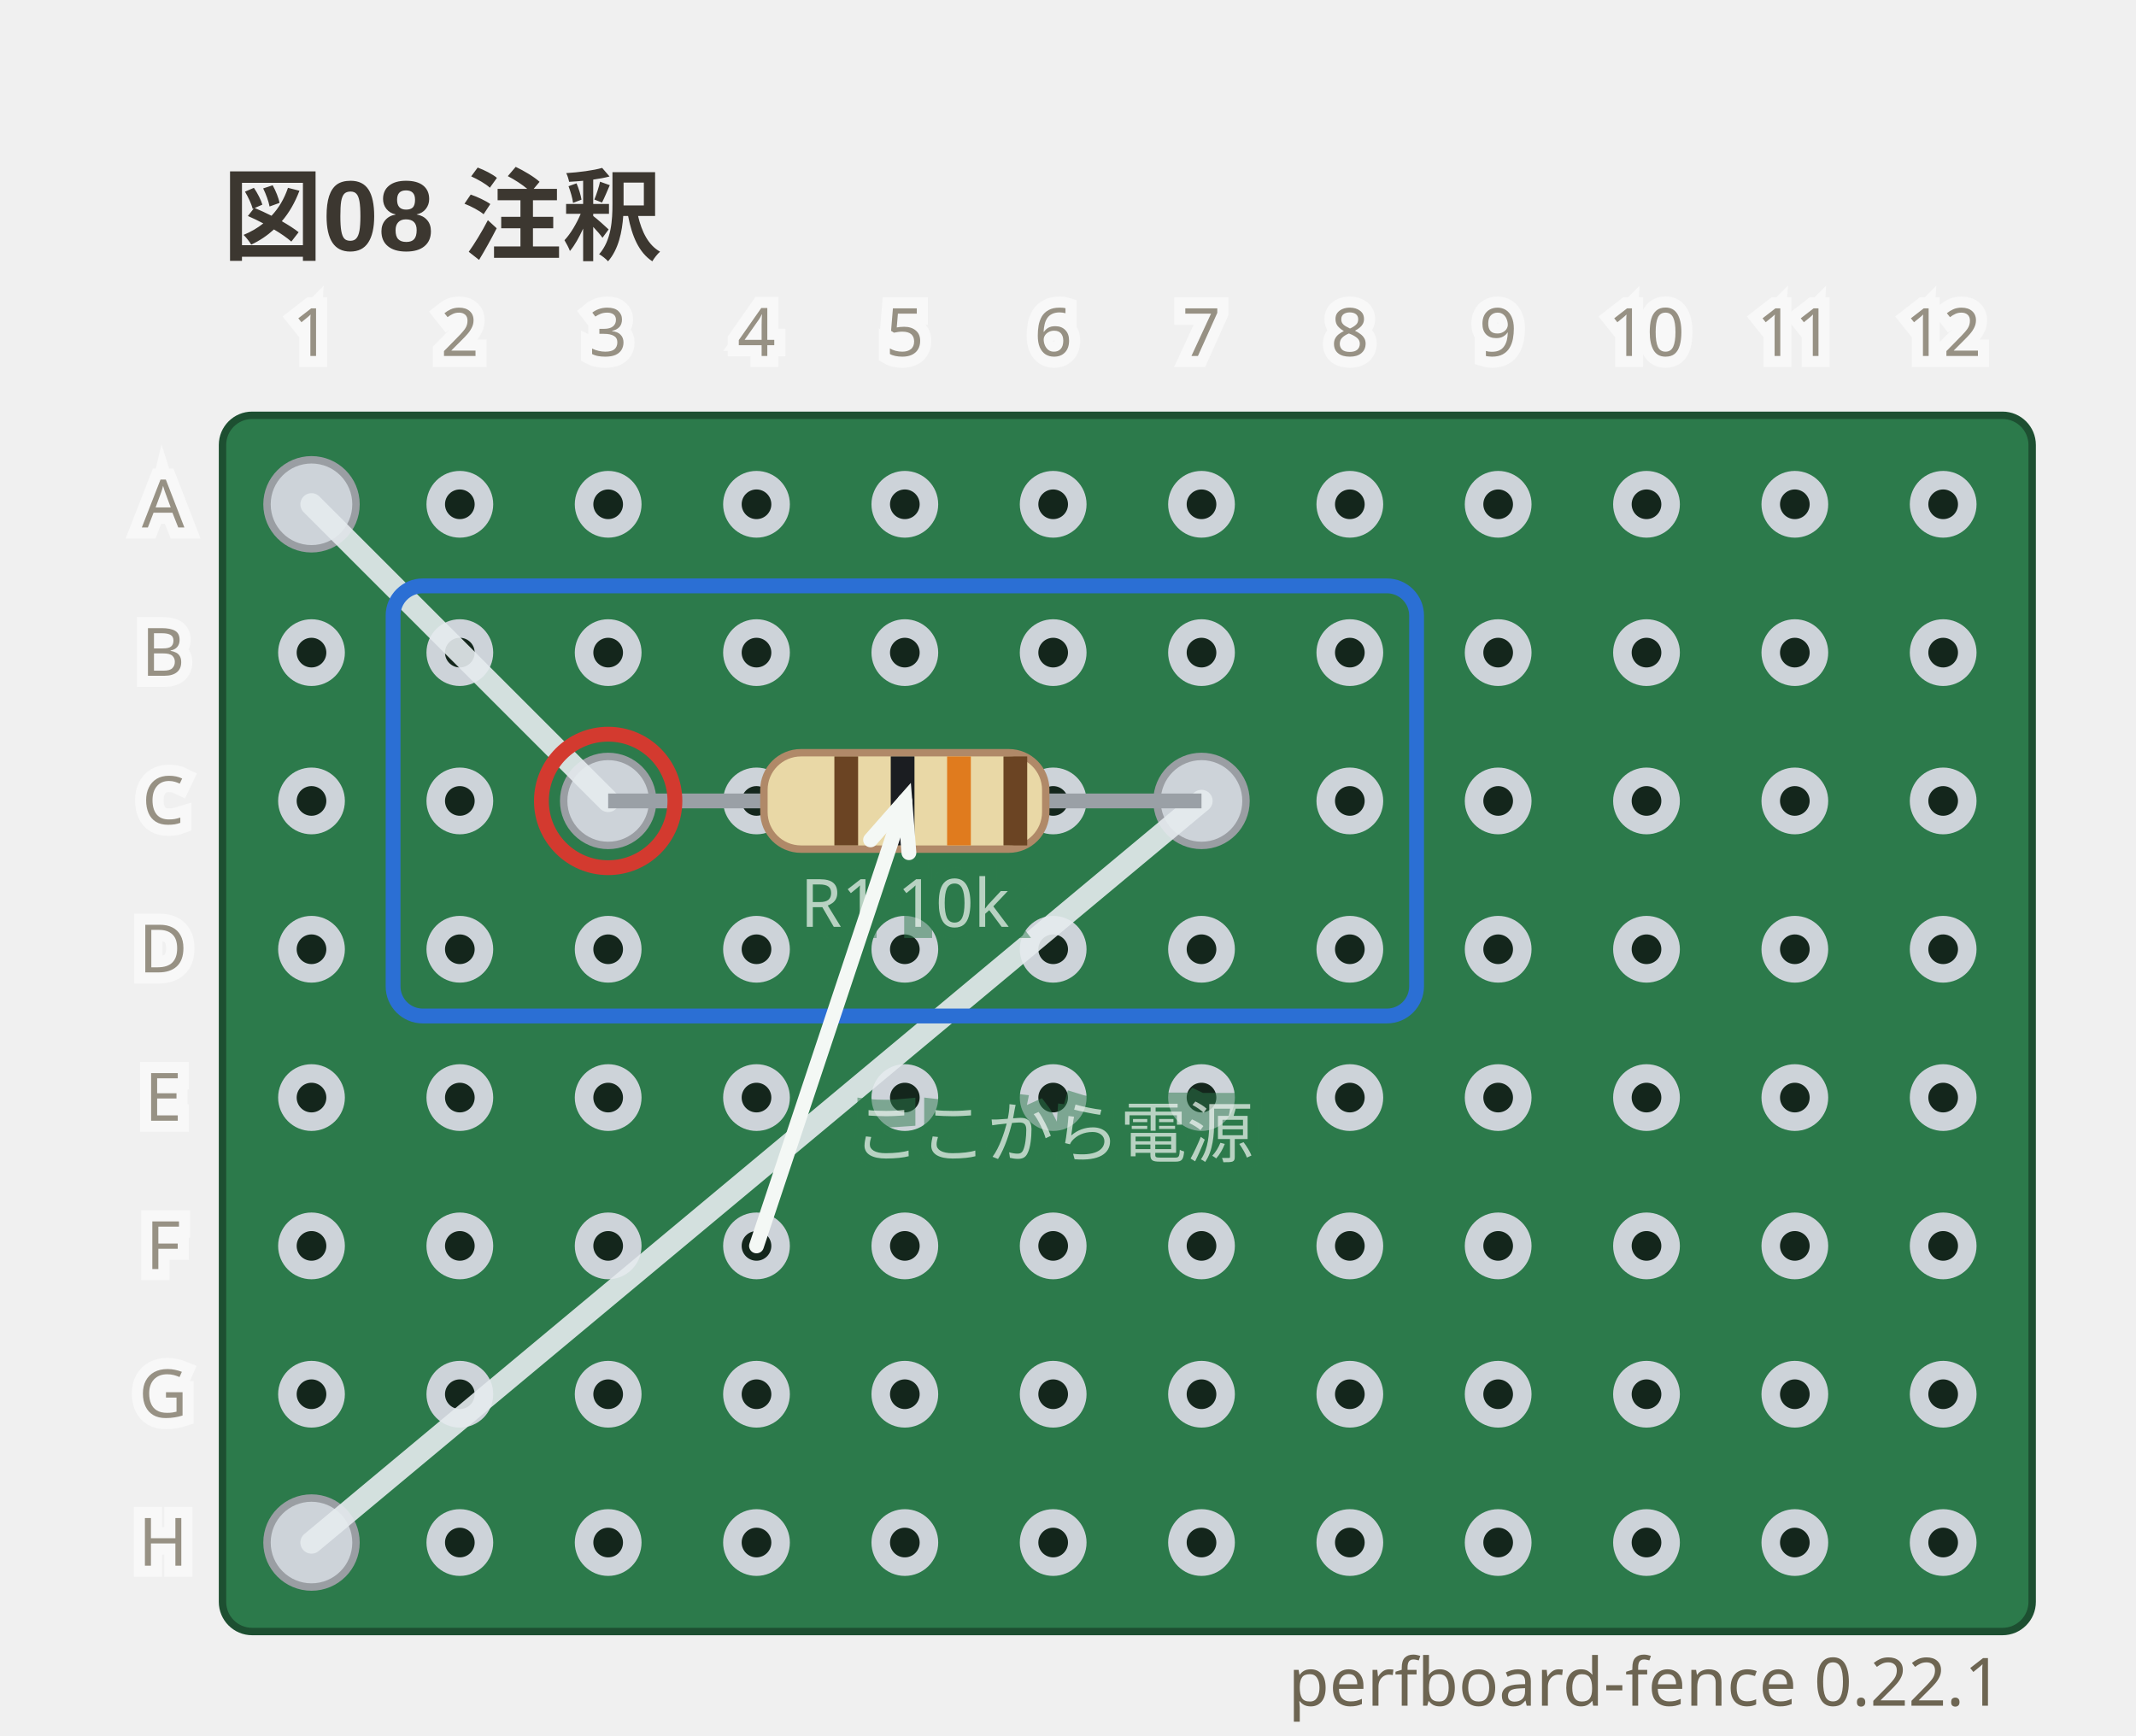
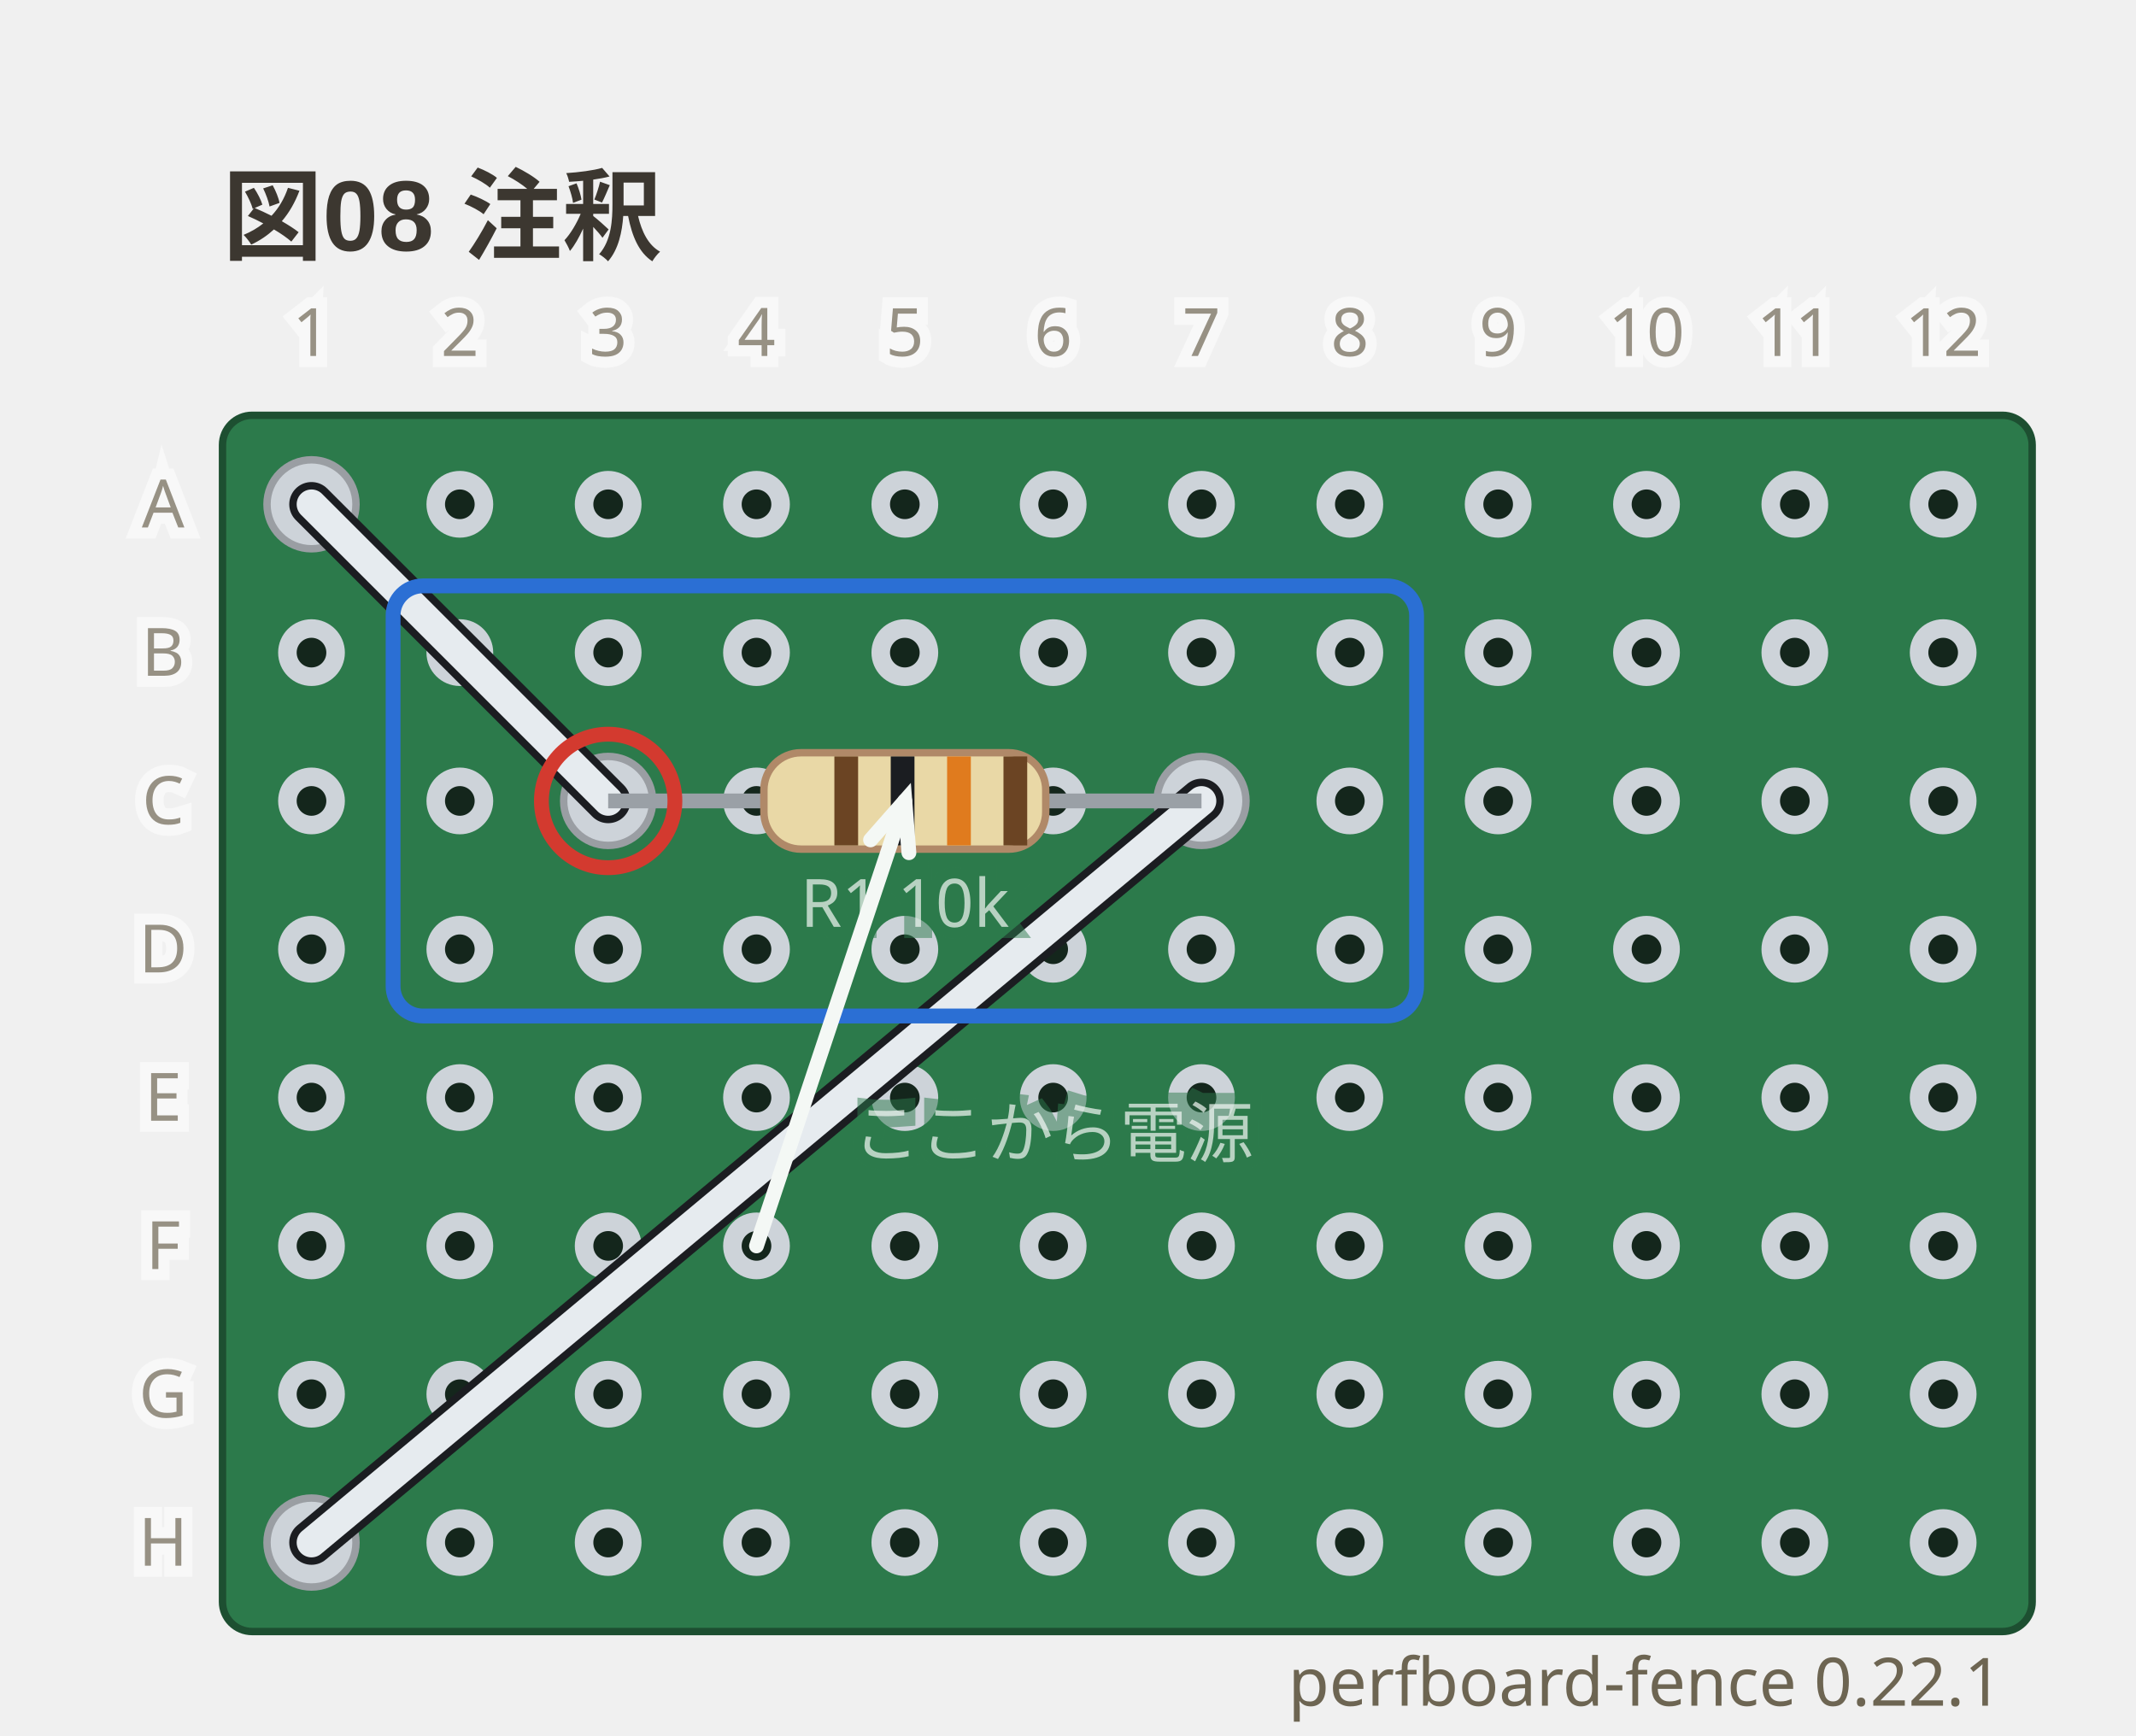
<svg xmlns="http://www.w3.org/2000/svg" viewBox="0 0 288 234" width="288" height="234" data-perfboard-fence="0.22.1" role="img">
  <text x="30" y="34" text-anchor="start" font-family="'Segoe UI', 'Helvetica Neue', Arial, 'Noto Sans', 'Hiragino Sans', 'Yu Gothic UI', 'Noto Sans CJK JP', sans-serif" fill="#3c3730" font-size="13.5" font-weight="600">図08 注釈</text>
  <rect x="30" y="56" width="244" height="164" rx="4" fill="#2c7a4b" stroke="#1d4f31" stroke-width="1" />
  <circle cx="42" cy="68" r="3.25" fill="#14261c" stroke="#cdd3d9" stroke-width="2.5" />
  <circle cx="62" cy="68" r="3.25" fill="#14261c" stroke="#cdd3d9" stroke-width="2.5" />
  <circle cx="82" cy="68" r="3.25" fill="#14261c" stroke="#cdd3d9" stroke-width="2.5" />
  <circle cx="102" cy="68" r="3.25" fill="#14261c" stroke="#cdd3d9" stroke-width="2.5" />
  <circle cx="122" cy="68" r="3.25" fill="#14261c" stroke="#cdd3d9" stroke-width="2.5" />
  <circle cx="142" cy="68" r="3.25" fill="#14261c" stroke="#cdd3d9" stroke-width="2.5" />
  <circle cx="162" cy="68" r="3.25" fill="#14261c" stroke="#cdd3d9" stroke-width="2.5" />
  <circle cx="182" cy="68" r="3.25" fill="#14261c" stroke="#cdd3d9" stroke-width="2.5" />
  <circle cx="202" cy="68" r="3.25" fill="#14261c" stroke="#cdd3d9" stroke-width="2.5" />
  <circle cx="222" cy="68" r="3.25" fill="#14261c" stroke="#cdd3d9" stroke-width="2.5" />
  <circle cx="242" cy="68" r="3.25" fill="#14261c" stroke="#cdd3d9" stroke-width="2.5" />
  <circle cx="262" cy="68" r="3.25" fill="#14261c" stroke="#cdd3d9" stroke-width="2.5" />
  <circle cx="42" cy="88" r="3.25" fill="#14261c" stroke="#cdd3d9" stroke-width="2.5" />
  <circle cx="62" cy="88" r="3.25" fill="#14261c" stroke="#cdd3d9" stroke-width="2.5" />
  <circle cx="82" cy="88" r="3.25" fill="#14261c" stroke="#cdd3d9" stroke-width="2.5" />
  <circle cx="102" cy="88" r="3.25" fill="#14261c" stroke="#cdd3d9" stroke-width="2.5" />
  <circle cx="122" cy="88" r="3.25" fill="#14261c" stroke="#cdd3d9" stroke-width="2.5" />
  <circle cx="142" cy="88" r="3.25" fill="#14261c" stroke="#cdd3d9" stroke-width="2.5" />
  <circle cx="162" cy="88" r="3.25" fill="#14261c" stroke="#cdd3d9" stroke-width="2.5" />
  <circle cx="182" cy="88" r="3.25" fill="#14261c" stroke="#cdd3d9" stroke-width="2.5" />
  <circle cx="202" cy="88" r="3.25" fill="#14261c" stroke="#cdd3d9" stroke-width="2.5" />
  <circle cx="222" cy="88" r="3.25" fill="#14261c" stroke="#cdd3d9" stroke-width="2.5" />
  <circle cx="242" cy="88" r="3.25" fill="#14261c" stroke="#cdd3d9" stroke-width="2.5" />
  <circle cx="262" cy="88" r="3.25" fill="#14261c" stroke="#cdd3d9" stroke-width="2.5" />
  <circle cx="42" cy="108" r="3.25" fill="#14261c" stroke="#cdd3d9" stroke-width="2.5" />
  <circle cx="62" cy="108" r="3.25" fill="#14261c" stroke="#cdd3d9" stroke-width="2.5" />
  <circle cx="82" cy="108" r="3.25" fill="#14261c" stroke="#cdd3d9" stroke-width="2.5" />
  <circle cx="102" cy="108" r="3.25" fill="#14261c" stroke="#cdd3d9" stroke-width="2.5" />
  <circle cx="122" cy="108" r="3.25" fill="#14261c" stroke="#cdd3d9" stroke-width="2.5" />
  <circle cx="142" cy="108" r="3.25" fill="#14261c" stroke="#cdd3d9" stroke-width="2.5" />
  <circle cx="162" cy="108" r="3.25" fill="#14261c" stroke="#cdd3d9" stroke-width="2.5" />
  <circle cx="182" cy="108" r="3.25" fill="#14261c" stroke="#cdd3d9" stroke-width="2.5" />
  <circle cx="202" cy="108" r="3.25" fill="#14261c" stroke="#cdd3d9" stroke-width="2.5" />
  <circle cx="222" cy="108" r="3.25" fill="#14261c" stroke="#cdd3d9" stroke-width="2.5" />
  <circle cx="242" cy="108" r="3.25" fill="#14261c" stroke="#cdd3d9" stroke-width="2.5" />
  <circle cx="262" cy="108" r="3.25" fill="#14261c" stroke="#cdd3d9" stroke-width="2.5" />
  <circle cx="42" cy="128" r="3.25" fill="#14261c" stroke="#cdd3d9" stroke-width="2.5" />
  <circle cx="62" cy="128" r="3.25" fill="#14261c" stroke="#cdd3d9" stroke-width="2.5" />
  <circle cx="82" cy="128" r="3.25" fill="#14261c" stroke="#cdd3d9" stroke-width="2.5" />
  <circle cx="102" cy="128" r="3.25" fill="#14261c" stroke="#cdd3d9" stroke-width="2.5" />
  <circle cx="122" cy="128" r="3.25" fill="#14261c" stroke="#cdd3d9" stroke-width="2.5" />
  <circle cx="142" cy="128" r="3.25" fill="#14261c" stroke="#cdd3d9" stroke-width="2.5" />
  <circle cx="162" cy="128" r="3.25" fill="#14261c" stroke="#cdd3d9" stroke-width="2.5" />
  <circle cx="182" cy="128" r="3.25" fill="#14261c" stroke="#cdd3d9" stroke-width="2.5" />
  <circle cx="202" cy="128" r="3.25" fill="#14261c" stroke="#cdd3d9" stroke-width="2.5" />
  <circle cx="222" cy="128" r="3.25" fill="#14261c" stroke="#cdd3d9" stroke-width="2.5" />
  <circle cx="242" cy="128" r="3.25" fill="#14261c" stroke="#cdd3d9" stroke-width="2.5" />
  <circle cx="262" cy="128" r="3.25" fill="#14261c" stroke="#cdd3d9" stroke-width="2.5" />
  <circle cx="42" cy="148" r="3.25" fill="#14261c" stroke="#cdd3d9" stroke-width="2.5" />
  <circle cx="62" cy="148" r="3.25" fill="#14261c" stroke="#cdd3d9" stroke-width="2.5" />
  <circle cx="82" cy="148" r="3.25" fill="#14261c" stroke="#cdd3d9" stroke-width="2.5" />
  <circle cx="102" cy="148" r="3.25" fill="#14261c" stroke="#cdd3d9" stroke-width="2.5" />
  <circle cx="122" cy="148" r="3.25" fill="#14261c" stroke="#cdd3d9" stroke-width="2.5" />
  <circle cx="142" cy="148" r="3.25" fill="#14261c" stroke="#cdd3d9" stroke-width="2.5" />
  <circle cx="162" cy="148" r="3.25" fill="#14261c" stroke="#cdd3d9" stroke-width="2.5" />
  <circle cx="182" cy="148" r="3.25" fill="#14261c" stroke="#cdd3d9" stroke-width="2.5" />
  <circle cx="202" cy="148" r="3.25" fill="#14261c" stroke="#cdd3d9" stroke-width="2.5" />
  <circle cx="222" cy="148" r="3.25" fill="#14261c" stroke="#cdd3d9" stroke-width="2.5" />
  <circle cx="242" cy="148" r="3.25" fill="#14261c" stroke="#cdd3d9" stroke-width="2.5" />
  <circle cx="262" cy="148" r="3.25" fill="#14261c" stroke="#cdd3d9" stroke-width="2.5" />
  <circle cx="42" cy="168" r="3.25" fill="#14261c" stroke="#cdd3d9" stroke-width="2.5" />
  <circle cx="62" cy="168" r="3.25" fill="#14261c" stroke="#cdd3d9" stroke-width="2.5" />
  <circle cx="82" cy="168" r="3.25" fill="#14261c" stroke="#cdd3d9" stroke-width="2.5" />
  <circle cx="102" cy="168" r="3.25" fill="#14261c" stroke="#cdd3d9" stroke-width="2.5" />
  <circle cx="122" cy="168" r="3.25" fill="#14261c" stroke="#cdd3d9" stroke-width="2.5" />
  <circle cx="142" cy="168" r="3.25" fill="#14261c" stroke="#cdd3d9" stroke-width="2.5" />
  <circle cx="162" cy="168" r="3.25" fill="#14261c" stroke="#cdd3d9" stroke-width="2.5" />
  <circle cx="182" cy="168" r="3.25" fill="#14261c" stroke="#cdd3d9" stroke-width="2.5" />
  <circle cx="202" cy="168" r="3.25" fill="#14261c" stroke="#cdd3d9" stroke-width="2.5" />
  <circle cx="222" cy="168" r="3.25" fill="#14261c" stroke="#cdd3d9" stroke-width="2.5" />
  <circle cx="242" cy="168" r="3.25" fill="#14261c" stroke="#cdd3d9" stroke-width="2.5" />
  <circle cx="262" cy="168" r="3.25" fill="#14261c" stroke="#cdd3d9" stroke-width="2.5" />
  <circle cx="42" cy="188" r="3.25" fill="#14261c" stroke="#cdd3d9" stroke-width="2.5" />
  <circle cx="62" cy="188" r="3.25" fill="#14261c" stroke="#cdd3d9" stroke-width="2.5" />
  <circle cx="82" cy="188" r="3.25" fill="#14261c" stroke="#cdd3d9" stroke-width="2.5" />
  <circle cx="102" cy="188" r="3.25" fill="#14261c" stroke="#cdd3d9" stroke-width="2.5" />
  <circle cx="122" cy="188" r="3.25" fill="#14261c" stroke="#cdd3d9" stroke-width="2.5" />
  <circle cx="142" cy="188" r="3.25" fill="#14261c" stroke="#cdd3d9" stroke-width="2.5" />
  <circle cx="162" cy="188" r="3.25" fill="#14261c" stroke="#cdd3d9" stroke-width="2.5" />
  <circle cx="182" cy="188" r="3.25" fill="#14261c" stroke="#cdd3d9" stroke-width="2.5" />
  <circle cx="202" cy="188" r="3.25" fill="#14261c" stroke="#cdd3d9" stroke-width="2.5" />
  <circle cx="222" cy="188" r="3.25" fill="#14261c" stroke="#cdd3d9" stroke-width="2.5" />
  <circle cx="242" cy="188" r="3.25" fill="#14261c" stroke="#cdd3d9" stroke-width="2.5" />
  <circle cx="262" cy="188" r="3.25" fill="#14261c" stroke="#cdd3d9" stroke-width="2.5" />
  <circle cx="42" cy="208" r="3.25" fill="#14261c" stroke="#cdd3d9" stroke-width="2.5" />
  <circle cx="62" cy="208" r="3.25" fill="#14261c" stroke="#cdd3d9" stroke-width="2.5" />
  <circle cx="82" cy="208" r="3.25" fill="#14261c" stroke="#cdd3d9" stroke-width="2.5" />
  <circle cx="102" cy="208" r="3.25" fill="#14261c" stroke="#cdd3d9" stroke-width="2.5" />
  <circle cx="122" cy="208" r="3.25" fill="#14261c" stroke="#cdd3d9" stroke-width="2.5" />
  <circle cx="142" cy="208" r="3.25" fill="#14261c" stroke="#cdd3d9" stroke-width="2.5" />
  <circle cx="162" cy="208" r="3.25" fill="#14261c" stroke="#cdd3d9" stroke-width="2.5" />
  <circle cx="182" cy="208" r="3.25" fill="#14261c" stroke="#cdd3d9" stroke-width="2.5" />
  <circle cx="202" cy="208" r="3.25" fill="#14261c" stroke="#cdd3d9" stroke-width="2.5" />
  <circle cx="222" cy="208" r="3.25" fill="#14261c" stroke="#cdd3d9" stroke-width="2.5" />
  <circle cx="242" cy="208" r="3.25" fill="#14261c" stroke="#cdd3d9" stroke-width="2.5" />
  <circle cx="262" cy="208" r="3.25" fill="#14261c" stroke="#cdd3d9" stroke-width="2.5" />
  <circle cx="82" cy="108" r="6" fill="#cdd3d9" stroke="#9a9ea3" stroke-width="1" />
  <circle cx="162" cy="108" r="6" fill="#cdd3d9" stroke="#9a9ea3" stroke-width="1" />
  <circle cx="42" cy="68" r="6" fill="#cdd3d9" stroke="#9a9ea3" stroke-width="1" />
  <circle cx="42" cy="208" r="6" fill="#cdd3d9" stroke="#9a9ea3" stroke-width="1" />
-   <line x1="42" y1="68" x2="82" y2="108" stroke="#e6ebef" stroke-width="3" stroke-linecap="round" stroke-opacity="0.9" />
-   <line x1="162" y1="108" x2="42" y2="208" stroke="#e6ebef" stroke-width="3" stroke-linecap="round" stroke-opacity="0.9" />
+   <line x1="42" y1="68" x2="82" y2="108" class="cf-wire-outline" stroke="#1b1d21" stroke-width="6" stroke-linecap="round" pointer-events="none" />
+   <line x1="162" y1="108" x2="42" y2="208" class="cf-wire-outline" stroke="#1b1d21" stroke-width="6" stroke-linecap="round" pointer-events="none" />
+   <line x1="42" y1="68" x2="82" y2="108" stroke="#e6ebef" stroke-width="4" stroke-linecap="round" stroke-opacity="1" />
+   <line x1="162" y1="108" x2="42" y2="208" stroke="#e6ebef" stroke-width="4" stroke-linecap="round" stroke-opacity="1" />
  <line x1="82" y1="108" x2="162" y2="108" stroke="#9aa0a6" stroke-width="2" />
  <g transform="translate(122 108) rotate(0)">
    <rect x="-19" y="-6.5" width="38" height="13" rx="5" fill="#e9d8a6" stroke="#b08968" />
    <rect x="-9.5" y="-6" width="3.2" height="12" fill="#6b4423" />
    <rect x="-1.9" y="-6" width="3.2" height="12" fill="#1b1d21" />
    <rect x="5.7" y="-6" width="3.2" height="12" fill="#e07b1e" />
    <rect x="13.3" y="-6" width="3.2" height="12" fill="#6b4423" />
  </g>
  <text x="122" y="124.98" text-anchor="middle" font-family="ui-sans-serif, system-ui, sans-serif" stroke="#2c7a4b" stroke-width="3" fill="#2c7a4b" font-size="9" opacity="0.5" aria-hidden="true">R1 10k</text>
  <text x="122" y="124.98" text-anchor="middle" font-family="ui-sans-serif, system-ui, sans-serif" fill="#f4f8f5" font-size="9" opacity="0.7">R1 10k</text>
  <text x="22" y="68" text-anchor="middle" font-family="ui-sans-serif, system-ui, sans-serif" stroke="#ffffff" stroke-width="3" fill="#ffffff" font-size="9" dominant-baseline="middle" opacity="0.5" aria-hidden="true">A</text>
  <text x="22" y="68" text-anchor="middle" font-family="ui-sans-serif, system-ui, sans-serif" fill="#6d6552" font-size="9" dominant-baseline="middle" opacity="0.7">A</text>
  <text x="22" y="88" text-anchor="middle" font-family="ui-sans-serif, system-ui, sans-serif" stroke="#ffffff" stroke-width="3" fill="#ffffff" font-size="9" dominant-baseline="middle" opacity="0.5" aria-hidden="true">B</text>
  <text x="22" y="88" text-anchor="middle" font-family="ui-sans-serif, system-ui, sans-serif" fill="#6d6552" font-size="9" dominant-baseline="middle" opacity="0.7">B</text>
  <text x="22" y="108" text-anchor="middle" font-family="ui-sans-serif, system-ui, sans-serif" stroke="#ffffff" stroke-width="3" fill="#ffffff" font-size="9" dominant-baseline="middle" opacity="0.5" aria-hidden="true">C</text>
  <text x="22" y="108" text-anchor="middle" font-family="ui-sans-serif, system-ui, sans-serif" fill="#6d6552" font-size="9" dominant-baseline="middle" opacity="0.7">C</text>
  <text x="22" y="128" text-anchor="middle" font-family="ui-sans-serif, system-ui, sans-serif" stroke="#ffffff" stroke-width="3" fill="#ffffff" font-size="9" dominant-baseline="middle" opacity="0.5" aria-hidden="true">D</text>
  <text x="22" y="128" text-anchor="middle" font-family="ui-sans-serif, system-ui, sans-serif" fill="#6d6552" font-size="9" dominant-baseline="middle" opacity="0.7">D</text>
  <text x="22" y="148" text-anchor="middle" font-family="ui-sans-serif, system-ui, sans-serif" stroke="#ffffff" stroke-width="3" fill="#ffffff" font-size="9" dominant-baseline="middle" opacity="0.5" aria-hidden="true">E</text>
  <text x="22" y="148" text-anchor="middle" font-family="ui-sans-serif, system-ui, sans-serif" fill="#6d6552" font-size="9" dominant-baseline="middle" opacity="0.7">E</text>
  <text x="22" y="168" text-anchor="middle" font-family="ui-sans-serif, system-ui, sans-serif" stroke="#ffffff" stroke-width="3" fill="#ffffff" font-size="9" dominant-baseline="middle" opacity="0.5" aria-hidden="true">F</text>
  <text x="22" y="168" text-anchor="middle" font-family="ui-sans-serif, system-ui, sans-serif" fill="#6d6552" font-size="9" dominant-baseline="middle" opacity="0.7">F</text>
  <text x="22" y="188" text-anchor="middle" font-family="ui-sans-serif, system-ui, sans-serif" stroke="#ffffff" stroke-width="3" fill="#ffffff" font-size="9" dominant-baseline="middle" opacity="0.5" aria-hidden="true">G</text>
  <text x="22" y="188" text-anchor="middle" font-family="ui-sans-serif, system-ui, sans-serif" fill="#6d6552" font-size="9" dominant-baseline="middle" opacity="0.7">G</text>
  <text x="22" y="208" text-anchor="middle" font-family="ui-sans-serif, system-ui, sans-serif" stroke="#ffffff" stroke-width="3" fill="#ffffff" font-size="9" dominant-baseline="middle" opacity="0.5" aria-hidden="true">H</text>
  <text x="22" y="208" text-anchor="middle" font-family="ui-sans-serif, system-ui, sans-serif" fill="#6d6552" font-size="9" dominant-baseline="middle" opacity="0.7">H</text>
  <text x="42" y="48" text-anchor="middle" font-family="ui-sans-serif, system-ui, sans-serif" stroke="#ffffff" stroke-width="3" fill="#ffffff" font-size="9" opacity="0.5" aria-hidden="true">1</text>
  <text x="42" y="48" text-anchor="middle" font-family="ui-sans-serif, system-ui, sans-serif" fill="#6d6552" font-size="9" opacity="0.7">1</text>
  <text x="62" y="48" text-anchor="middle" font-family="ui-sans-serif, system-ui, sans-serif" stroke="#ffffff" stroke-width="3" fill="#ffffff" font-size="9" opacity="0.5" aria-hidden="true">2</text>
  <text x="62" y="48" text-anchor="middle" font-family="ui-sans-serif, system-ui, sans-serif" fill="#6d6552" font-size="9" opacity="0.7">2</text>
  <text x="82" y="48" text-anchor="middle" font-family="ui-sans-serif, system-ui, sans-serif" stroke="#ffffff" stroke-width="3" fill="#ffffff" font-size="9" opacity="0.5" aria-hidden="true">3</text>
  <text x="82" y="48" text-anchor="middle" font-family="ui-sans-serif, system-ui, sans-serif" fill="#6d6552" font-size="9" opacity="0.7">3</text>
  <text x="102" y="48" text-anchor="middle" font-family="ui-sans-serif, system-ui, sans-serif" stroke="#ffffff" stroke-width="3" fill="#ffffff" font-size="9" opacity="0.5" aria-hidden="true">4</text>
  <text x="102" y="48" text-anchor="middle" font-family="ui-sans-serif, system-ui, sans-serif" fill="#6d6552" font-size="9" opacity="0.7">4</text>
  <text x="122" y="48" text-anchor="middle" font-family="ui-sans-serif, system-ui, sans-serif" stroke="#ffffff" stroke-width="3" fill="#ffffff" font-size="9" opacity="0.5" aria-hidden="true">5</text>
  <text x="122" y="48" text-anchor="middle" font-family="ui-sans-serif, system-ui, sans-serif" fill="#6d6552" font-size="9" opacity="0.7">5</text>
  <text x="142" y="48" text-anchor="middle" font-family="ui-sans-serif, system-ui, sans-serif" stroke="#ffffff" stroke-width="3" fill="#ffffff" font-size="9" opacity="0.5" aria-hidden="true">6</text>
  <text x="142" y="48" text-anchor="middle" font-family="ui-sans-serif, system-ui, sans-serif" fill="#6d6552" font-size="9" opacity="0.7">6</text>
  <text x="162" y="48" text-anchor="middle" font-family="ui-sans-serif, system-ui, sans-serif" stroke="#ffffff" stroke-width="3" fill="#ffffff" font-size="9" opacity="0.5" aria-hidden="true">7</text>
  <text x="162" y="48" text-anchor="middle" font-family="ui-sans-serif, system-ui, sans-serif" fill="#6d6552" font-size="9" opacity="0.7">7</text>
  <text x="182" y="48" text-anchor="middle" font-family="ui-sans-serif, system-ui, sans-serif" stroke="#ffffff" stroke-width="3" fill="#ffffff" font-size="9" opacity="0.5" aria-hidden="true">8</text>
  <text x="182" y="48" text-anchor="middle" font-family="ui-sans-serif, system-ui, sans-serif" fill="#6d6552" font-size="9" opacity="0.7">8</text>
  <text x="202" y="48" text-anchor="middle" font-family="ui-sans-serif, system-ui, sans-serif" stroke="#ffffff" stroke-width="3" fill="#ffffff" font-size="9" opacity="0.5" aria-hidden="true">9</text>
  <text x="202" y="48" text-anchor="middle" font-family="ui-sans-serif, system-ui, sans-serif" fill="#6d6552" font-size="9" opacity="0.7">9</text>
  <text x="222" y="48" text-anchor="middle" font-family="ui-sans-serif, system-ui, sans-serif" stroke="#ffffff" stroke-width="3" fill="#ffffff" font-size="9" opacity="0.5" aria-hidden="true">10</text>
  <text x="222" y="48" text-anchor="middle" font-family="ui-sans-serif, system-ui, sans-serif" fill="#6d6552" font-size="9" opacity="0.7">10</text>
  <text x="242" y="48" text-anchor="middle" font-family="ui-sans-serif, system-ui, sans-serif" stroke="#ffffff" stroke-width="3" fill="#ffffff" font-size="9" opacity="0.5" aria-hidden="true">11</text>
  <text x="242" y="48" text-anchor="middle" font-family="ui-sans-serif, system-ui, sans-serif" fill="#6d6552" font-size="9" opacity="0.7">11</text>
  <text x="262" y="48" text-anchor="middle" font-family="ui-sans-serif, system-ui, sans-serif" stroke="#ffffff" stroke-width="3" fill="#ffffff" font-size="9" opacity="0.5" aria-hidden="true">12</text>
  <text x="262" y="48" text-anchor="middle" font-family="ui-sans-serif, system-ui, sans-serif" fill="#6d6552" font-size="9" opacity="0.7">12</text>
  <circle cx="82" cy="108" r="9" fill="none" stroke="#d33a2f" stroke-width="2" />
  <rect x="53" y="79" width="138" height="58" rx="4" fill="none" stroke="#2b6fd4" stroke-width="2" />
  <line x1="102" y1="168" x2="122" y2="108" stroke="#f4f8f5" stroke-width="2" stroke-linecap="round" />
  <polyline points="117.38,113.25 122,108 122.55,114.98" fill="none" stroke="#f4f8f5" stroke-width="2" stroke-linecap="round" />
  <text x="142" y="156" text-anchor="middle" font-family="ui-sans-serif, system-ui, sans-serif" stroke="#2c7a4b" stroke-width="3" fill="#2c7a4b" font-size="9" opacity="0.5" aria-hidden="true">ここから電源</text>
  <text x="142" y="156" text-anchor="middle" font-family="ui-sans-serif, system-ui, sans-serif" fill="#f4f8f5" font-size="9" opacity="0.7">ここから電源</text>
  <text x="270" y="230" text-anchor="end" font-family="ui-sans-serif, system-ui, sans-serif" fill="#6d6552" font-size="9">perfboard-fence 0.22.1</text>
</svg>
